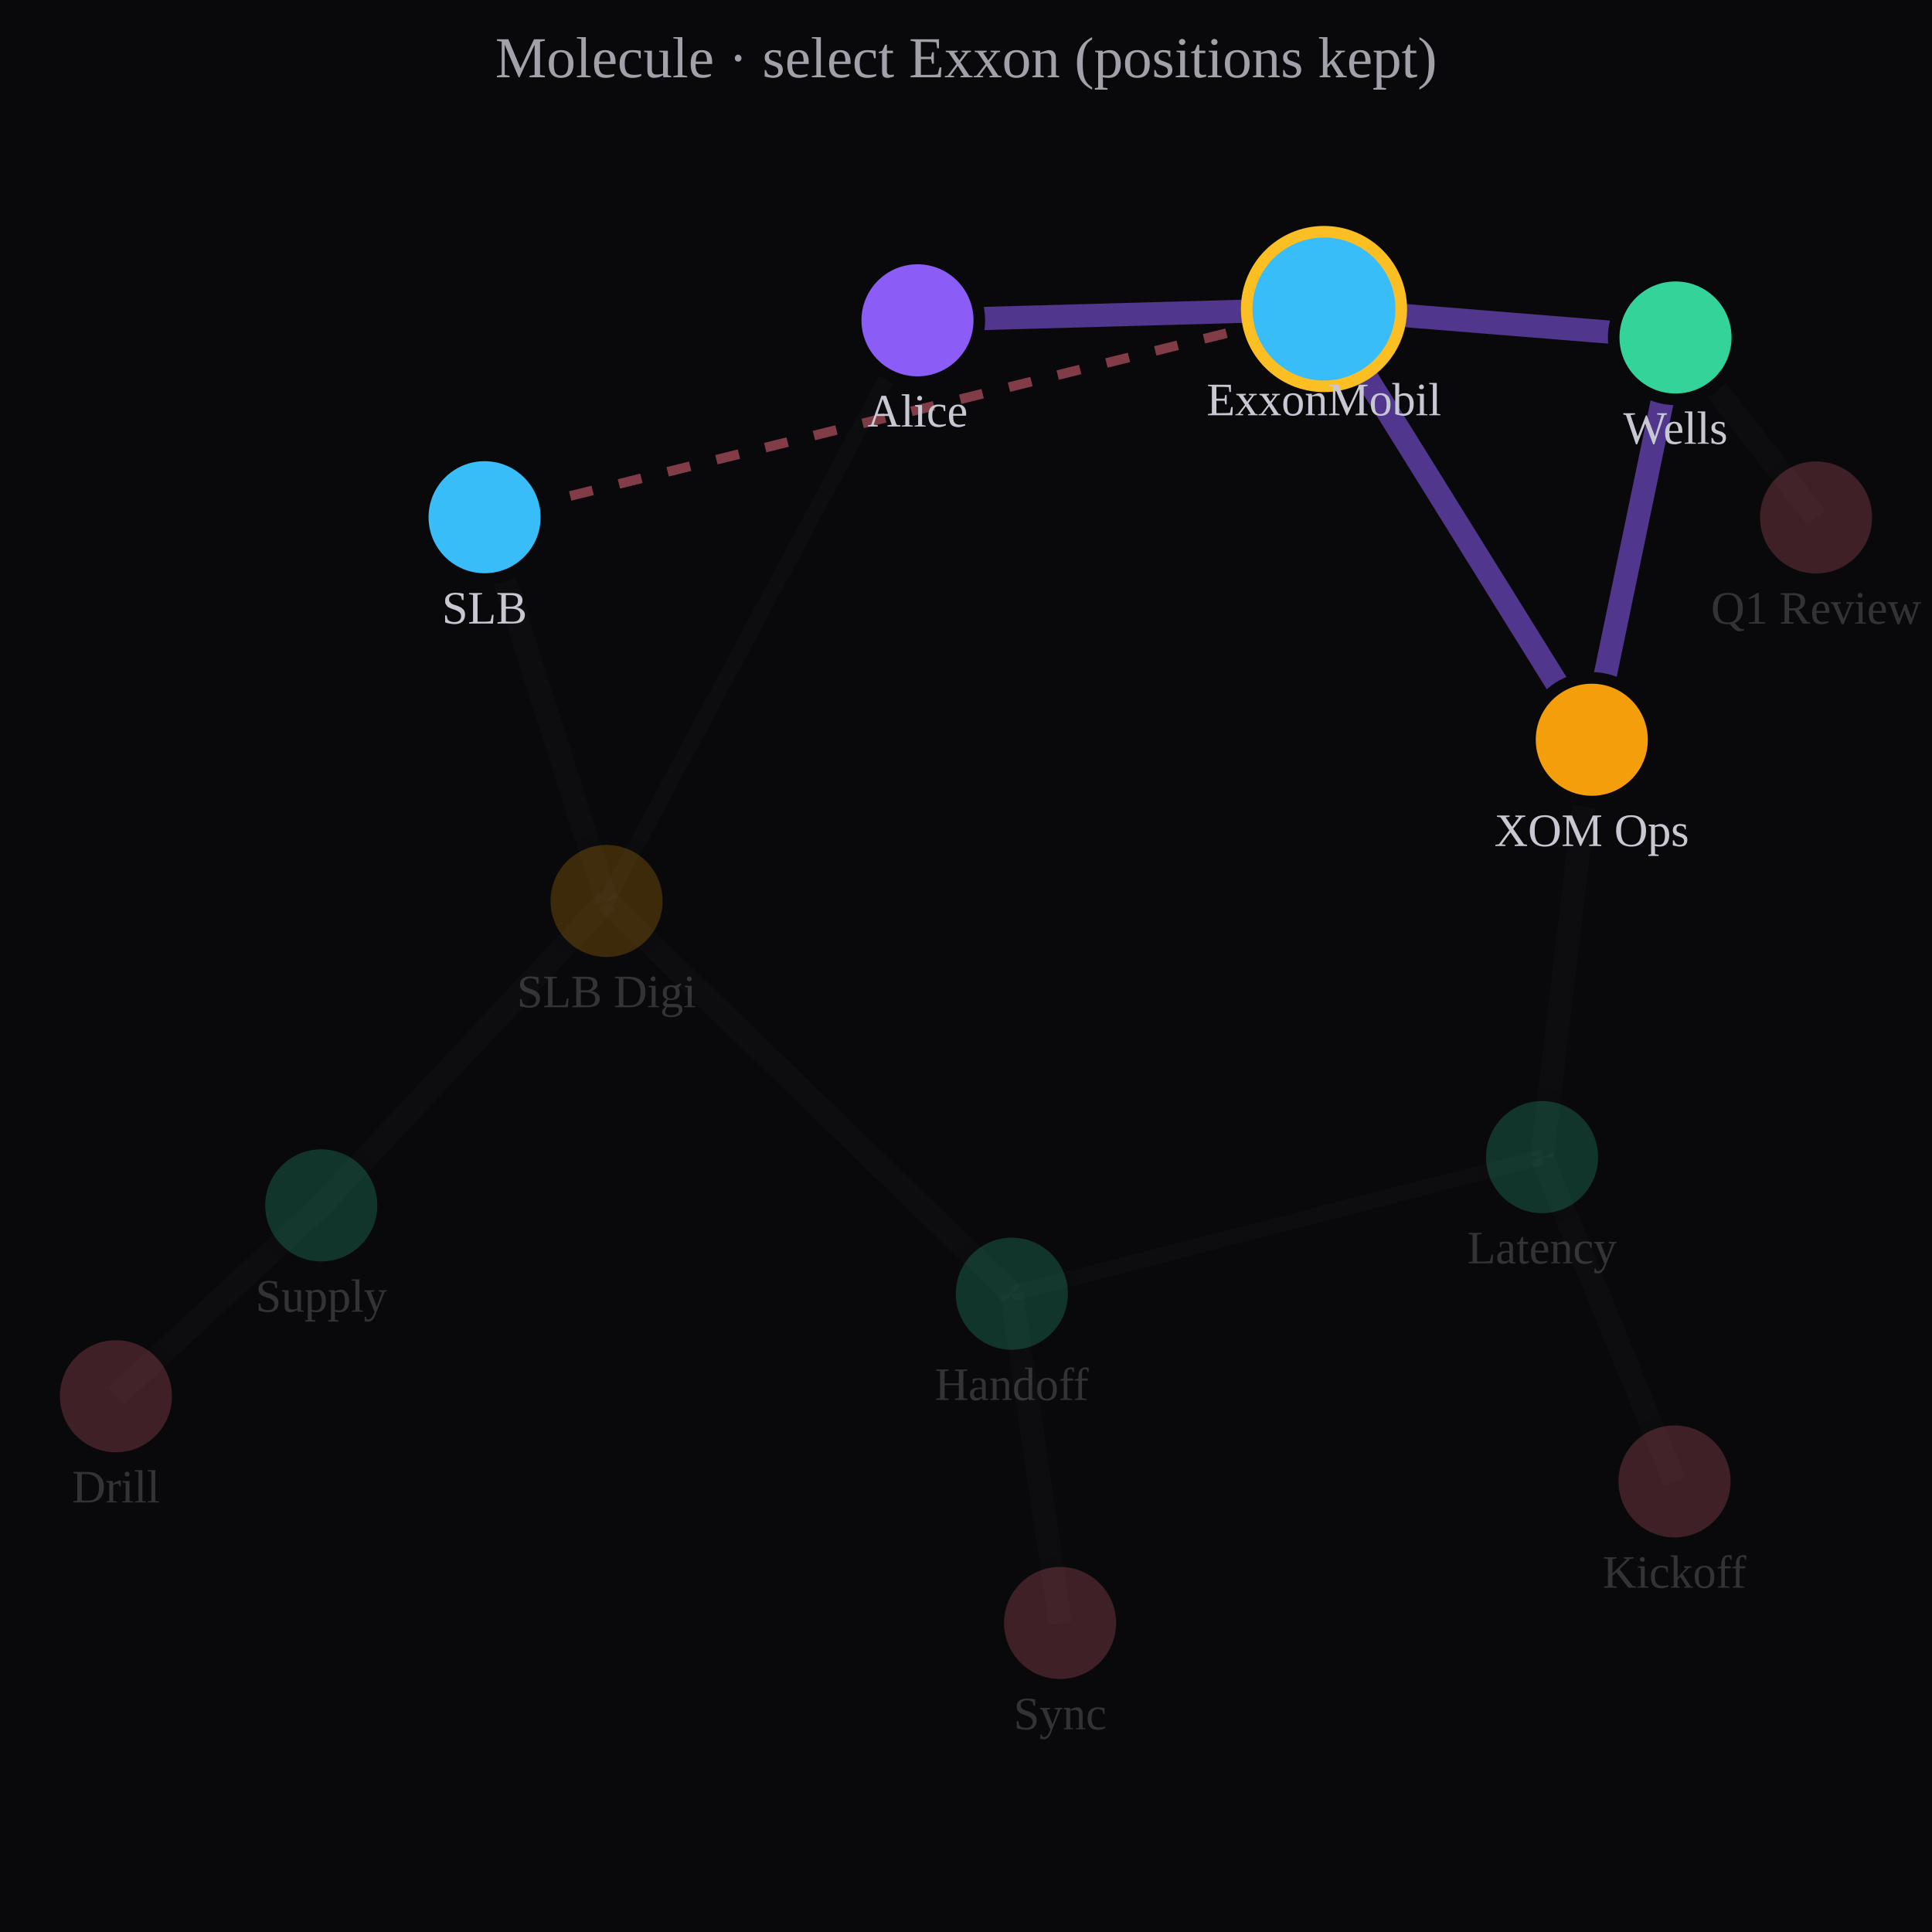
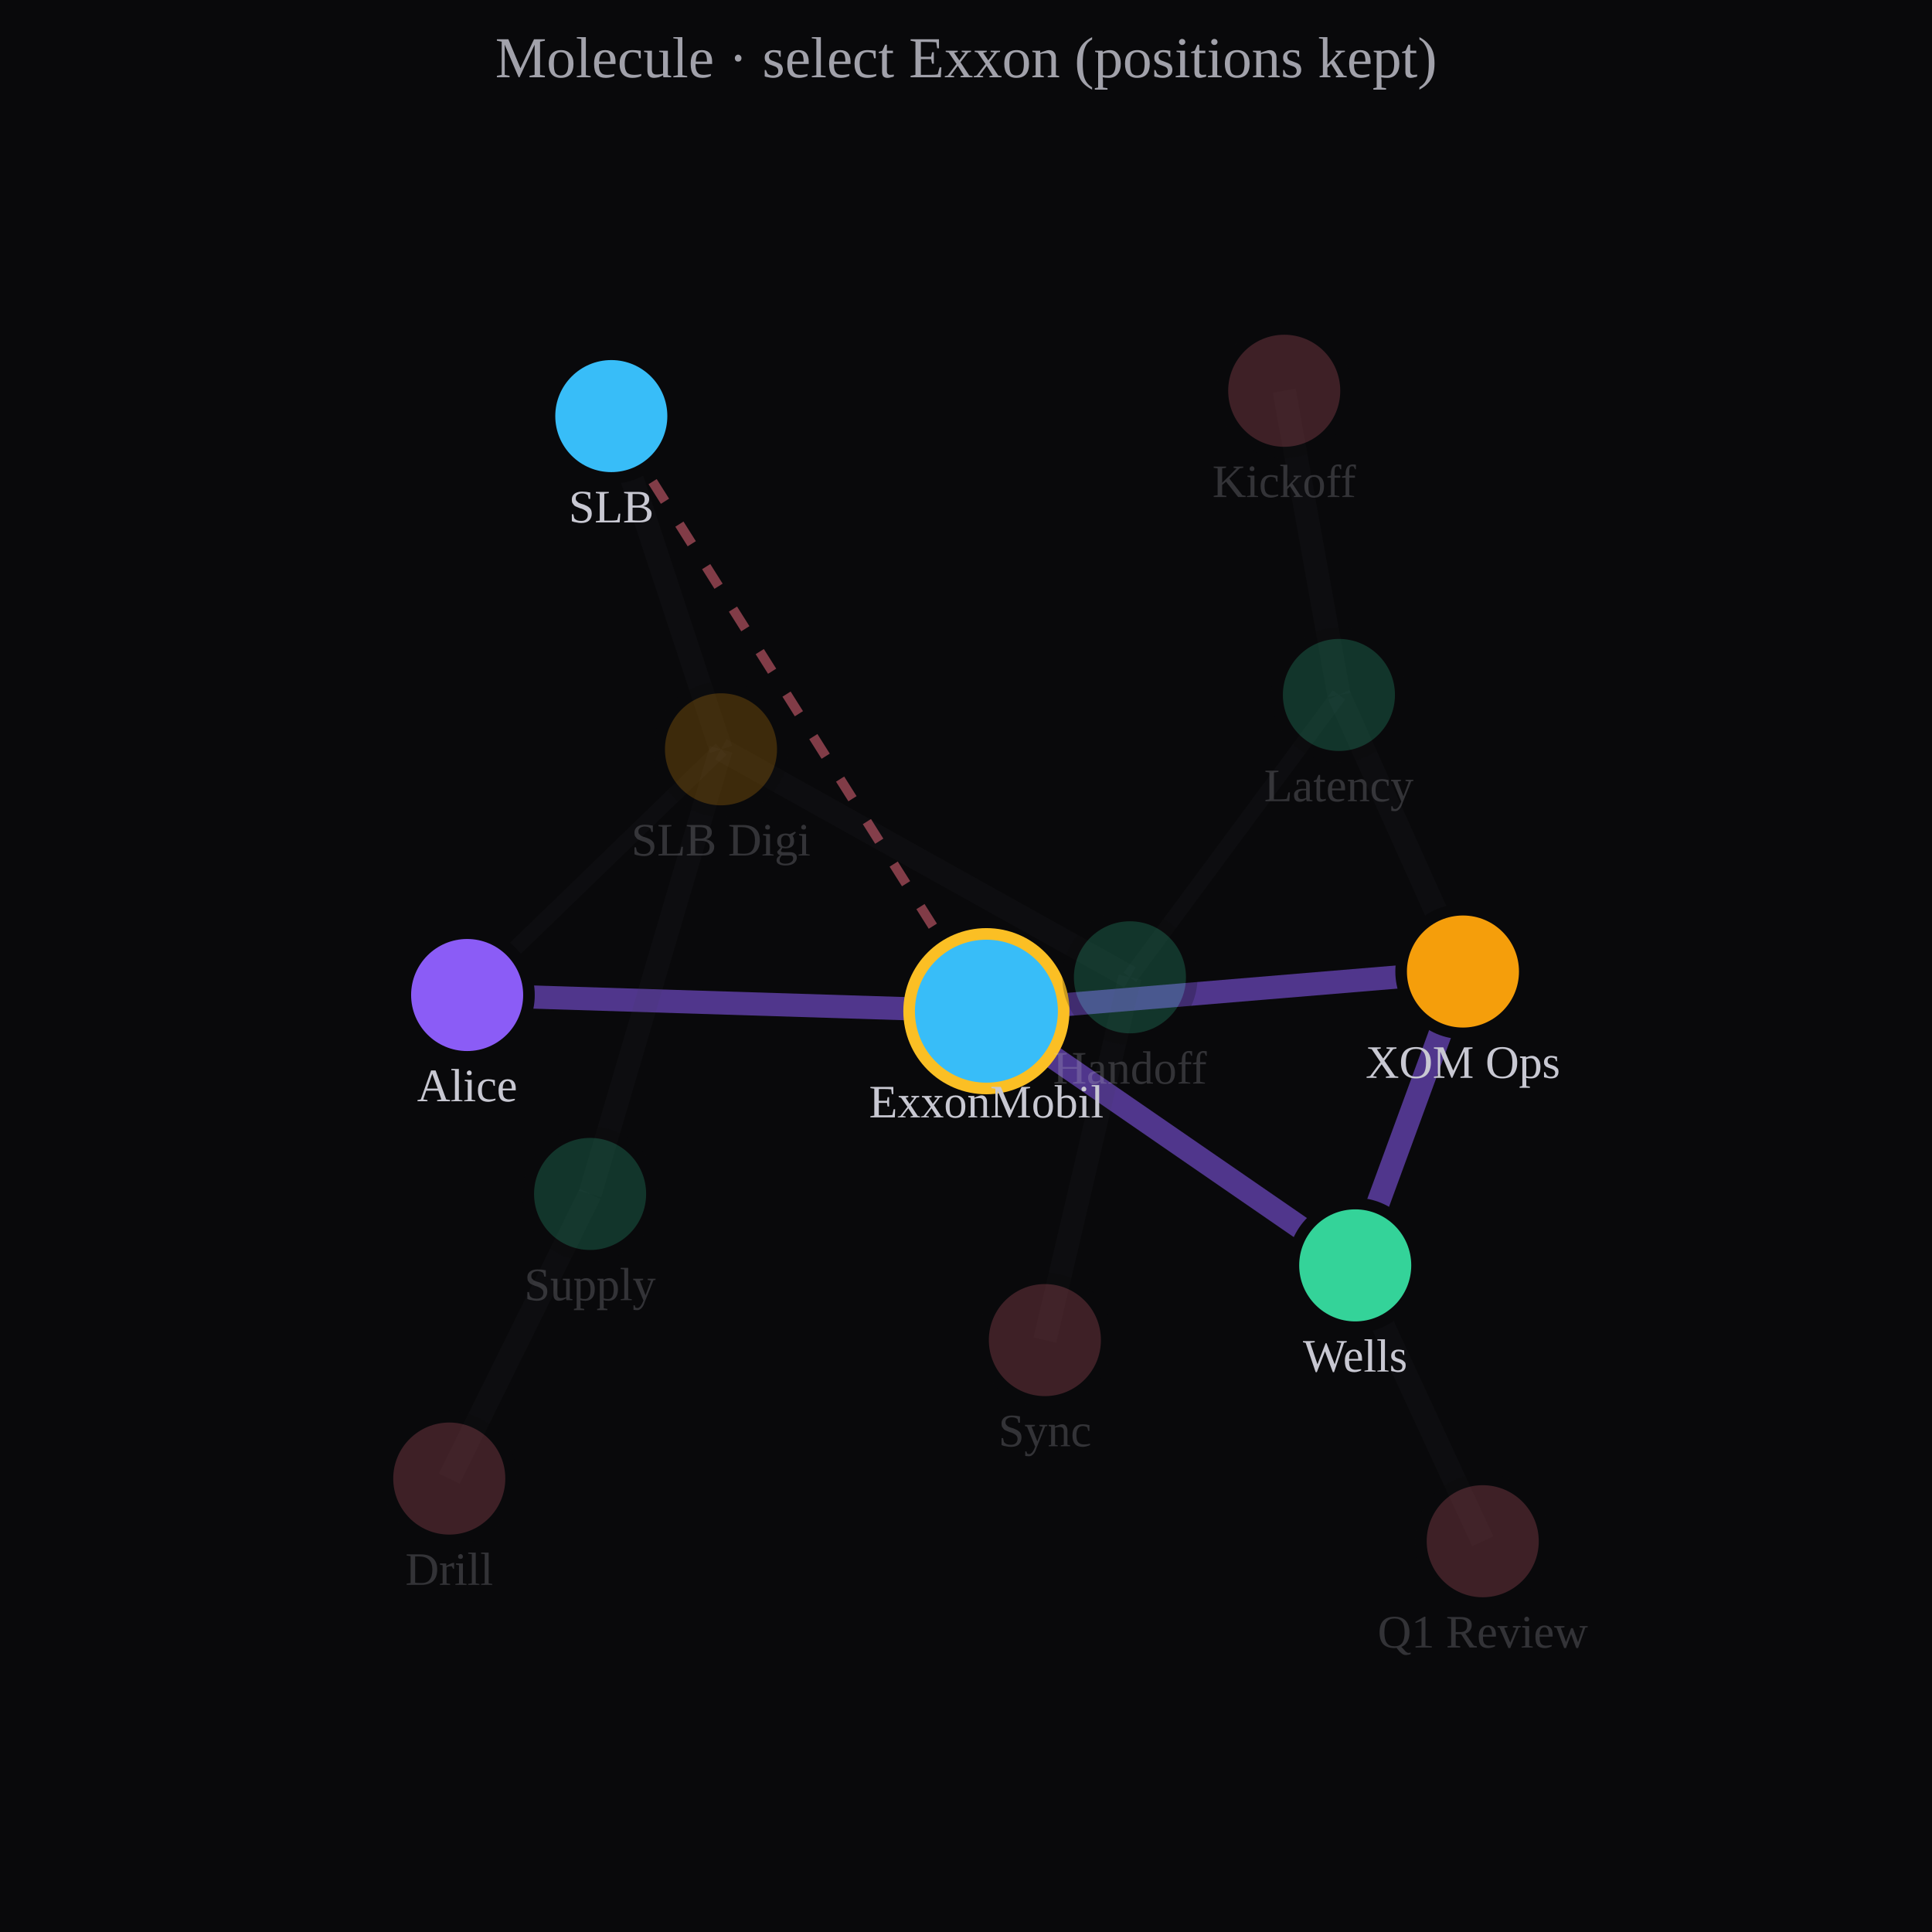
<svg xmlns="http://www.w3.org/2000/svg" viewBox="0 0 100 100" width="900" height="900">
  <rect width="100" height="100" fill="#09090b" />
  <text x="50" y="4" text-anchor="middle" fill="#a1a1aa" font-size="3">Molecule · select Exxon (positions kept)</text>
-   <line x1="68.529" y1="15.995" x2="82.391" y2="38.289" stroke="rgba(139,92,246,0.55)" stroke-width="1.2" opacity="1" />
-   <line x1="82.391" y1="38.289" x2="86.725" y2="17.468" stroke="rgba(139,92,246,0.55)" stroke-width="1.2" opacity="1" />
-   <line x1="82.391" y1="38.289" x2="79.816" y2="59.892" stroke="rgba(63,63,70,0.25)" stroke-width="1.2" opacity="0.35" />
-   <line x1="86.725" y1="17.468" x2="94" y2="26.785" stroke="rgba(63,63,70,0.25)" stroke-width="1.2" opacity="0.35" />
-   <line x1="79.816" y1="59.892" x2="86.673" y2="76.679" stroke="rgba(63,63,70,0.25)" stroke-width="1.2" opacity="0.35" />
-   <line x1="68.529" y1="15.995" x2="47.489" y2="16.579" stroke="rgba(139,92,246,0.55)" stroke-width="1.2" opacity="1" />
-   <line x1="68.529" y1="15.995" x2="86.725" y2="17.468" stroke="rgba(139,92,246,0.55)" stroke-width="1.2" opacity="1" />
-   <line x1="25.082" y1="26.771" x2="31.396" y2="46.634" stroke="rgba(63,63,70,0.25)" stroke-width="1.2" opacity="0.35" />
-   <line x1="31.396" y1="46.634" x2="52.373" y2="66.962" stroke="rgba(63,63,70,0.25)" stroke-width="1.2" opacity="0.35" />
-   <line x1="31.396" y1="46.634" x2="16.628" y2="62.39" stroke="rgba(63,63,70,0.25)" stroke-width="1.2" opacity="0.35" />
-   <line x1="52.373" y1="66.962" x2="54.869" y2="84.005" stroke="rgba(63,63,70,0.25)" stroke-width="1.2" opacity="0.35" />
-   <line x1="16.628" y1="62.39" x2="6" y2="72.269" stroke="rgba(63,63,70,0.25)" stroke-width="1.2" opacity="0.35" />
-   <line x1="79.816" y1="59.892" x2="52.373" y2="66.962" stroke="rgba(63,63,70,0.25)" stroke-width="0.8" opacity="0.35" />
-   <line x1="68.529" y1="15.995" x2="25.082" y2="26.771" stroke="rgba(251,113,133,0.5)" stroke-width="0.5" opacity="1" stroke-dasharray="1.2 1.4" />
-   <line x1="47.489" y1="16.579" x2="31.396" y2="46.634" stroke="rgba(63,63,70,0.25)" stroke-width="0.8" opacity="0.35" />
+   <line x1="51.056" y1="52.339" x2="75.722" y2="50.286" stroke="rgba(139,92,246,0.55)" stroke-width="1.2" opacity="1" />
+   <line x1="75.722" y1="50.286" x2="70.146" y2="65.496" stroke="rgba(139,92,246,0.55)" stroke-width="1.2" opacity="1" />
+   <line x1="75.722" y1="50.286" x2="69.302" y2="35.971" stroke="rgba(63,63,70,0.25)" stroke-width="1.2" opacity="0.35" />
+   <line x1="70.146" y1="65.496" x2="76.746" y2="79.774" stroke="rgba(63,63,70,0.25)" stroke-width="1.2" opacity="0.35" />
+   <line x1="69.302" y1="35.971" x2="66.471" y2="20.226" stroke="rgba(63,63,70,0.25)" stroke-width="1.2" opacity="0.35" />
+   <line x1="51.056" y1="52.339" x2="24.179" y2="51.502" stroke="rgba(139,92,246,0.55)" stroke-width="1.2" opacity="1" />
+   <line x1="51.056" y1="52.339" x2="70.146" y2="65.496" stroke="rgba(139,92,246,0.55)" stroke-width="1.2" opacity="1" />
+   <line x1="31.641" y1="21.537" x2="37.318" y2="38.784" stroke="rgba(63,63,70,0.25)" stroke-width="1.2" opacity="0.35" />
+   <line x1="37.318" y1="38.784" x2="58.485" y2="50.585" stroke="rgba(63,63,70,0.25)" stroke-width="1.2" opacity="0.35" />
+   <line x1="37.318" y1="38.784" x2="30.543" y2="61.798" stroke="rgba(63,63,70,0.25)" stroke-width="1.2" opacity="0.35" />
+   <line x1="58.485" y1="50.585" x2="54.083" y2="69.363" stroke="rgba(63,63,70,0.25)" stroke-width="1.2" opacity="0.35" />
+   <line x1="30.543" y1="61.798" x2="23.254" y2="76.53" stroke="rgba(63,63,70,0.25)" stroke-width="1.2" opacity="0.35" />
+   <line x1="69.302" y1="35.971" x2="58.485" y2="50.585" stroke="rgba(63,63,70,0.25)" stroke-width="0.8" opacity="0.35" />
+   <line x1="51.056" y1="52.339" x2="31.641" y2="21.537" stroke="rgba(251,113,133,0.5)" stroke-width="0.5" opacity="1" stroke-dasharray="1.2 1.4" />
+   <line x1="24.179" y1="51.502" x2="37.318" y2="38.784" stroke="rgba(63,63,70,0.25)" stroke-width="0.8" opacity="0.35" />
  <g opacity="1">
-     <circle cx="68.529" cy="15.995" r="4" fill="rgb(56,189,248)" stroke="rgb(251,191,36)" stroke-width="0.6" />
-     <text x="68.529" y="21.495" text-anchor="middle" fill="#c8c8d2" font-size="2.4">ExxonMobil</text>
+     <circle cx="51.056" cy="52.339" r="4" fill="rgb(56,189,248)" stroke="rgb(251,191,36)" stroke-width="0.6" />
+     <text x="51.056" y="57.839" text-anchor="middle" fill="#c8c8d2" font-size="2.4">ExxonMobil</text>
  </g>
  <g opacity="1">
-     <circle cx="25.082" cy="26.771" r="3.2" fill="rgb(56,189,248)" stroke="rgb(9,9,11)" stroke-width="0.6" />
-     <text x="25.082" y="32.271" text-anchor="middle" fill="#c8c8d2" font-size="2.4">SLB</text>
+     <circle cx="31.641" cy="21.537" r="3.2" fill="rgb(56,189,248)" stroke="rgb(9,9,11)" stroke-width="0.6" />
+     <text x="31.641" y="27.037" text-anchor="middle" fill="#c8c8d2" font-size="2.4">SLB</text>
  </g>
  <g opacity="1">
-     <circle cx="82.391" cy="38.289" r="3.2" fill="rgb(245,158,11)" stroke="rgb(9,9,11)" stroke-width="0.6" />
-     <text x="82.391" y="43.789" text-anchor="middle" fill="#c8c8d2" font-size="2.4">XOM Ops</text>
+     <circle cx="75.722" cy="50.286" r="3.2" fill="rgb(245,158,11)" stroke="rgb(9,9,11)" stroke-width="0.6" />
+     <text x="75.722" y="55.786" text-anchor="middle" fill="#c8c8d2" font-size="2.4">XOM Ops</text>
  </g>
  <g opacity="0.22">
-     <circle cx="31.396" cy="46.634" r="3.2" fill="rgb(245,158,11)" stroke="rgb(9,9,11)" stroke-width="0.6" />
-     <text x="31.396" y="52.134" text-anchor="middle" fill="#c8c8d2" font-size="2.4">SLB Digi</text>
+     <circle cx="37.318" cy="38.784" r="3.2" fill="rgb(245,158,11)" stroke="rgb(9,9,11)" stroke-width="0.6" />
+     <text x="37.318" y="44.284" text-anchor="middle" fill="#c8c8d2" font-size="2.4">SLB Digi</text>
  </g>
  <g opacity="1">
-     <circle cx="86.725" cy="17.468" r="3.2" fill="rgb(52,211,153)" stroke="rgb(9,9,11)" stroke-width="0.6" />
-     <text x="86.725" y="22.968" text-anchor="middle" fill="#c8c8d2" font-size="2.4">Wells</text>
+     <circle cx="70.146" cy="65.496" r="3.2" fill="rgb(52,211,153)" stroke="rgb(9,9,11)" stroke-width="0.6" />
+     <text x="70.146" y="70.996" text-anchor="middle" fill="#c8c8d2" font-size="2.4">Wells</text>
  </g>
  <g opacity="0.22">
-     <circle cx="79.816" cy="59.892" r="3.2" fill="rgb(52,211,153)" stroke="rgb(9,9,11)" stroke-width="0.6" />
-     <text x="79.816" y="65.392" text-anchor="middle" fill="#c8c8d2" font-size="2.4">Latency</text>
+     <circle cx="58.485" cy="50.585" r="3.2" fill="rgb(52,211,153)" stroke="rgb(9,9,11)" stroke-width="0.6" />
+     <text x="58.485" y="56.085" text-anchor="middle" fill="#c8c8d2" font-size="2.4">Handoff</text>
  </g>
  <g opacity="0.22">
-     <circle cx="52.373" cy="66.962" r="3.2" fill="rgb(52,211,153)" stroke="rgb(9,9,11)" stroke-width="0.6" />
-     <text x="52.373" y="72.462" text-anchor="middle" fill="#c8c8d2" font-size="2.4">Handoff</text>
+     <circle cx="30.543" cy="61.798" r="3.2" fill="rgb(52,211,153)" stroke="rgb(9,9,11)" stroke-width="0.6" />
+     <text x="30.543" y="67.298" text-anchor="middle" fill="#c8c8d2" font-size="2.4">Supply</text>
  </g>
  <g opacity="0.22">
-     <circle cx="16.628" cy="62.39" r="3.2" fill="rgb(52,211,153)" stroke="rgb(9,9,11)" stroke-width="0.6" />
-     <text x="16.628" y="67.89" text-anchor="middle" fill="#c8c8d2" font-size="2.4">Supply</text>
+     <circle cx="54.083" cy="69.363" r="3.2" fill="rgb(251,113,133)" stroke="rgb(9,9,11)" stroke-width="0.6" />
+     <text x="54.083" y="74.863" text-anchor="middle" fill="#c8c8d2" font-size="2.4">Sync</text>
  </g>
  <g opacity="0.22">
-     <circle cx="94" cy="26.785" r="3.2" fill="rgb(251,113,133)" stroke="rgb(9,9,11)" stroke-width="0.6" />
-     <text x="94" y="32.285" text-anchor="middle" fill="#c8c8d2" font-size="2.4">Q1 Review</text>
+     <circle cx="23.254" cy="76.53" r="3.2" fill="rgb(251,113,133)" stroke="rgb(9,9,11)" stroke-width="0.6" />
+     <text x="23.254" y="82.03" text-anchor="middle" fill="#c8c8d2" font-size="2.4">Drill</text>
+   </g>
+   <g opacity="1">
+     <circle cx="24.179" cy="51.502" r="3.2" fill="rgb(139,92,246)" stroke="rgb(9,9,11)" stroke-width="0.6" />
+     <text x="24.179" y="57.002" text-anchor="middle" fill="#c8c8d2" font-size="2.4">Alice</text>
  </g>
  <g opacity="0.22">
-     <circle cx="86.673" cy="76.679" r="3.2" fill="rgb(251,113,133)" stroke="rgb(9,9,11)" stroke-width="0.6" />
-     <text x="86.673" y="82.179" text-anchor="middle" fill="#c8c8d2" font-size="2.4">Kickoff</text>
+     <circle cx="69.302" cy="35.971" r="3.2" fill="rgb(52,211,153)" stroke="rgb(9,9,11)" stroke-width="0.6" />
+     <text x="69.302" y="41.471" text-anchor="middle" fill="#c8c8d2" font-size="2.4">Latency</text>
  </g>
  <g opacity="0.22">
-     <circle cx="54.869" cy="84.005" r="3.2" fill="rgb(251,113,133)" stroke="rgb(9,9,11)" stroke-width="0.6" />
-     <text x="54.869" y="89.505" text-anchor="middle" fill="#c8c8d2" font-size="2.4">Sync</text>
+     <circle cx="76.746" cy="79.774" r="3.2" fill="rgb(251,113,133)" stroke="rgb(9,9,11)" stroke-width="0.6" />
+     <text x="76.746" y="85.274" text-anchor="middle" fill="#c8c8d2" font-size="2.4">Q1 Review</text>
  </g>
  <g opacity="0.22">
-     <circle cx="6" cy="72.269" r="3.2" fill="rgb(251,113,133)" stroke="rgb(9,9,11)" stroke-width="0.6" />
-     <text x="6" y="77.769" text-anchor="middle" fill="#c8c8d2" font-size="2.4">Drill</text>
-   </g>
-   <g opacity="1">
-     <circle cx="47.489" cy="16.579" r="3.2" fill="rgb(139,92,246)" stroke="rgb(9,9,11)" stroke-width="0.6" />
-     <text x="47.489" y="22.079" text-anchor="middle" fill="#c8c8d2" font-size="2.4">Alice</text>
+     <circle cx="66.471" cy="20.226" r="3.2" fill="rgb(251,113,133)" stroke="rgb(9,9,11)" stroke-width="0.6" />
+     <text x="66.471" y="25.726" text-anchor="middle" fill="#c8c8d2" font-size="2.4">Kickoff</text>
  </g>
</svg>
